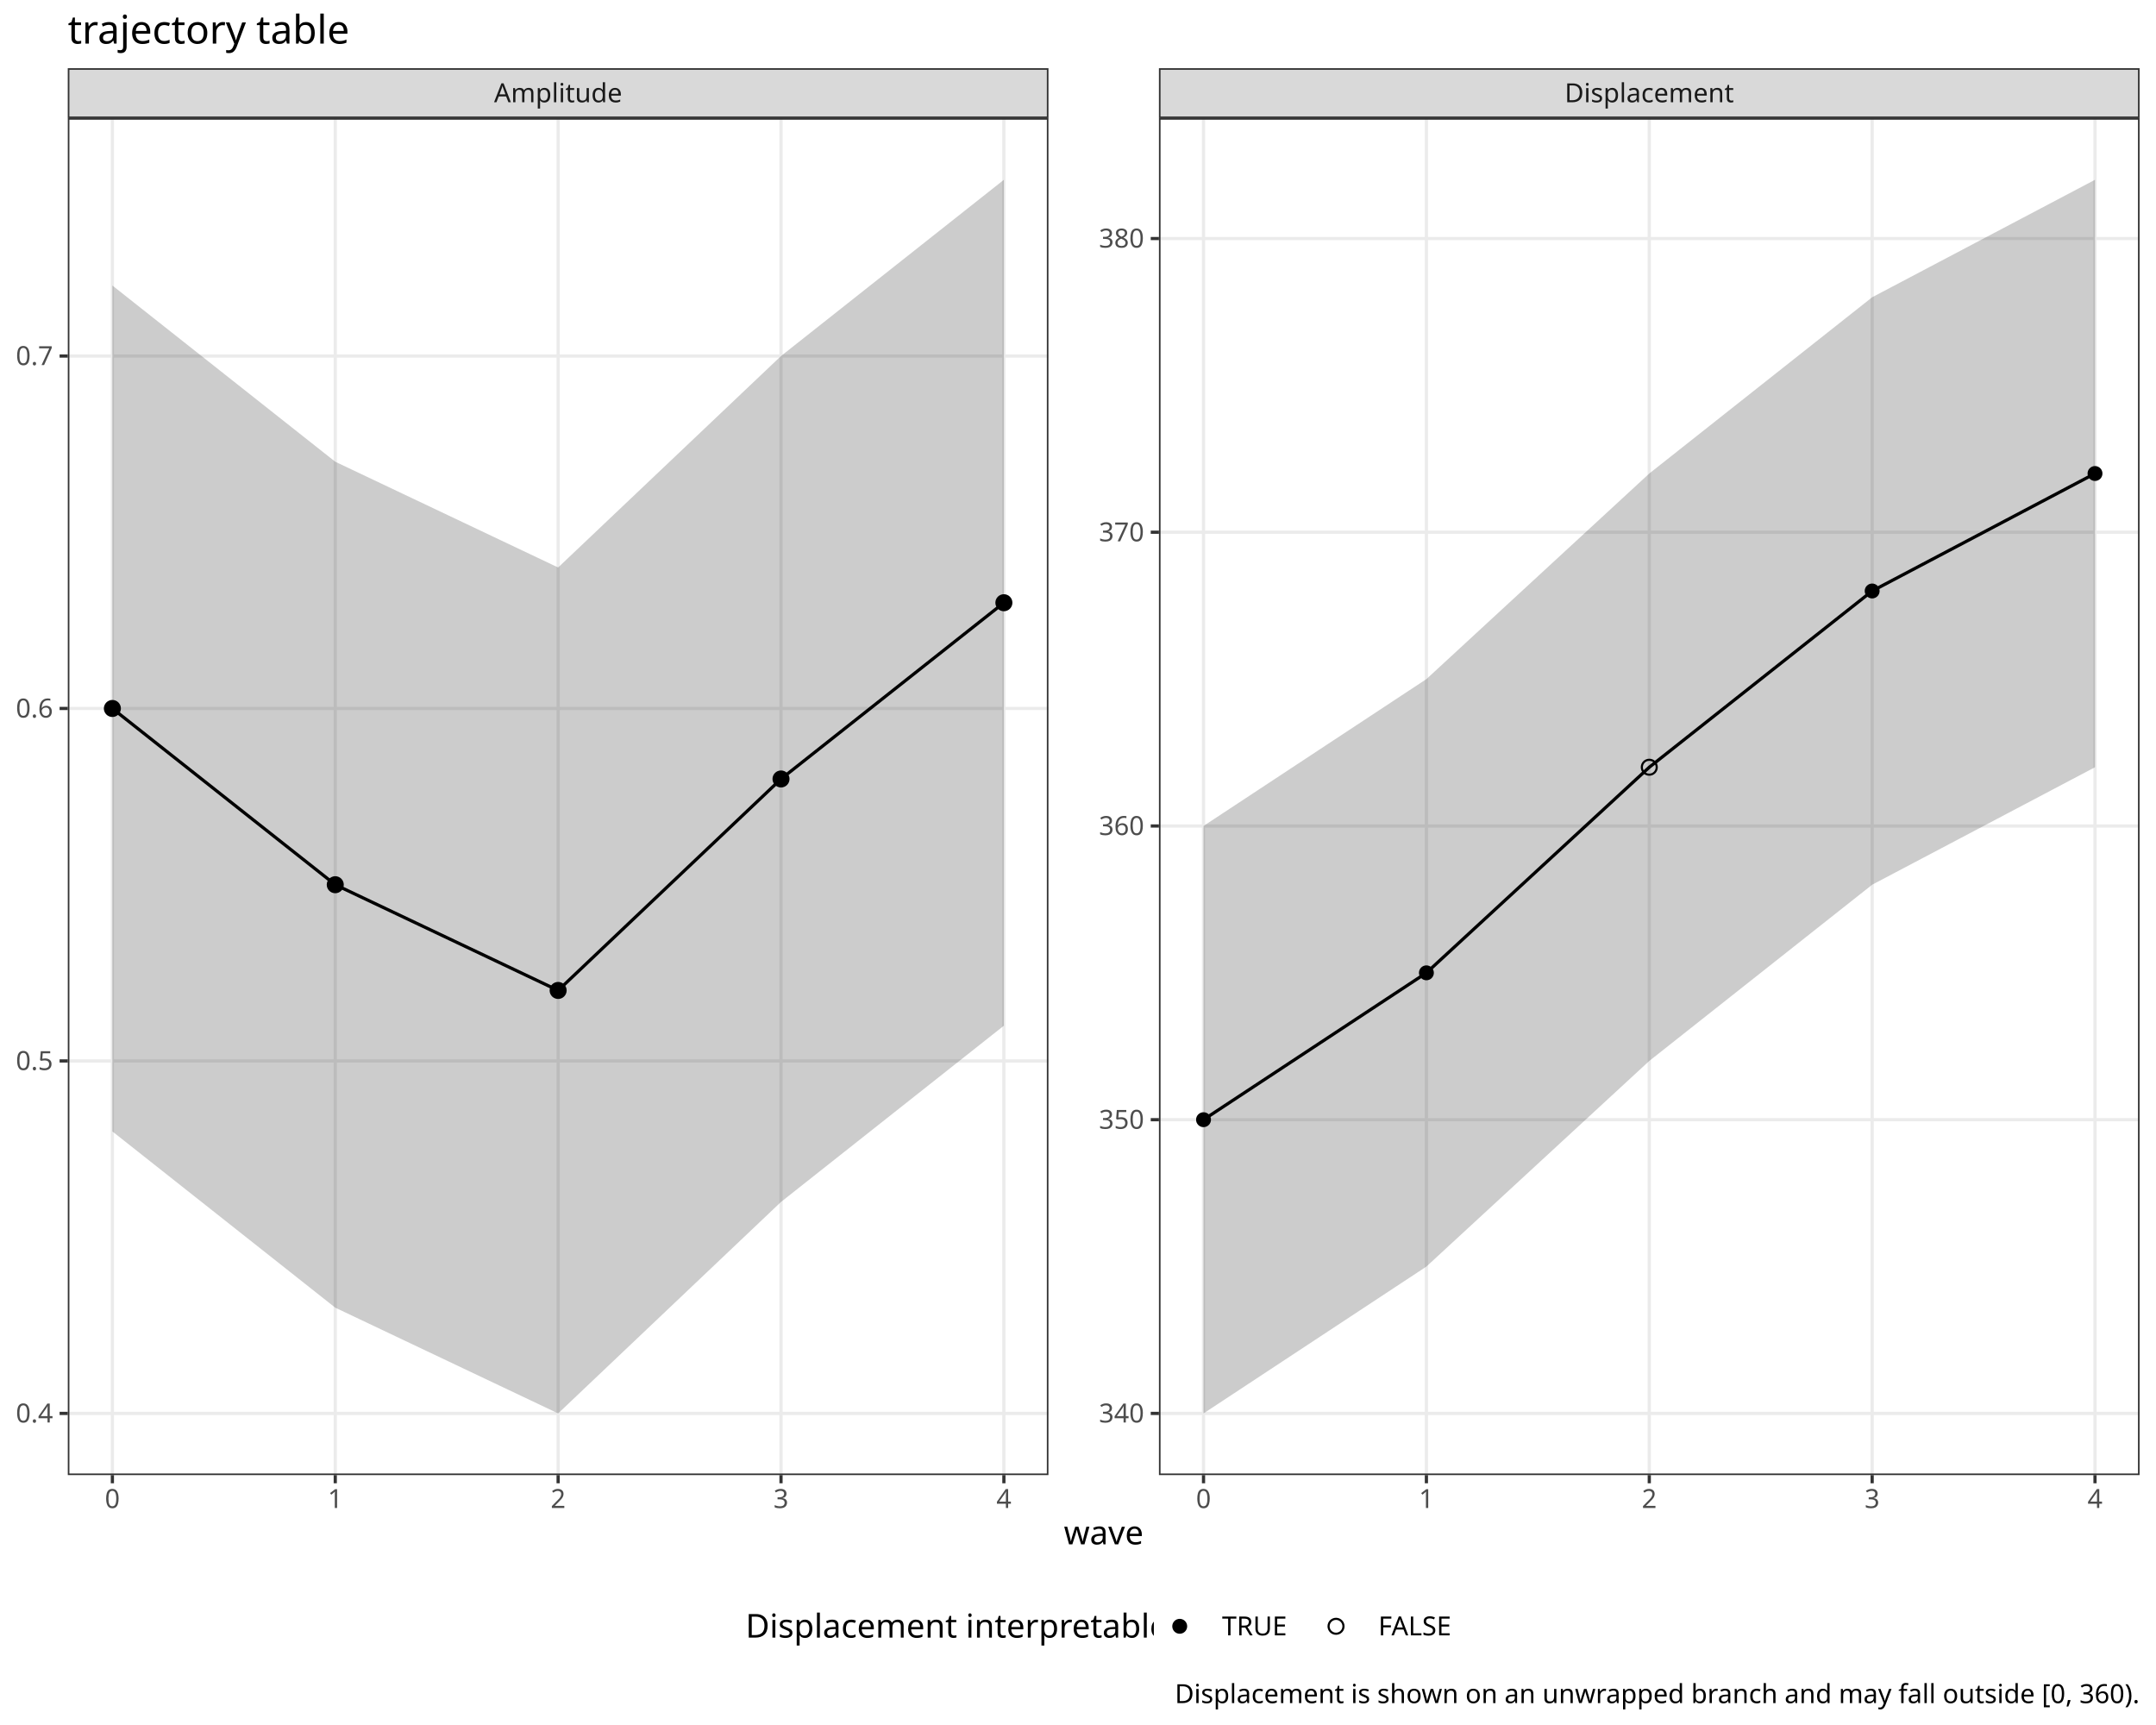
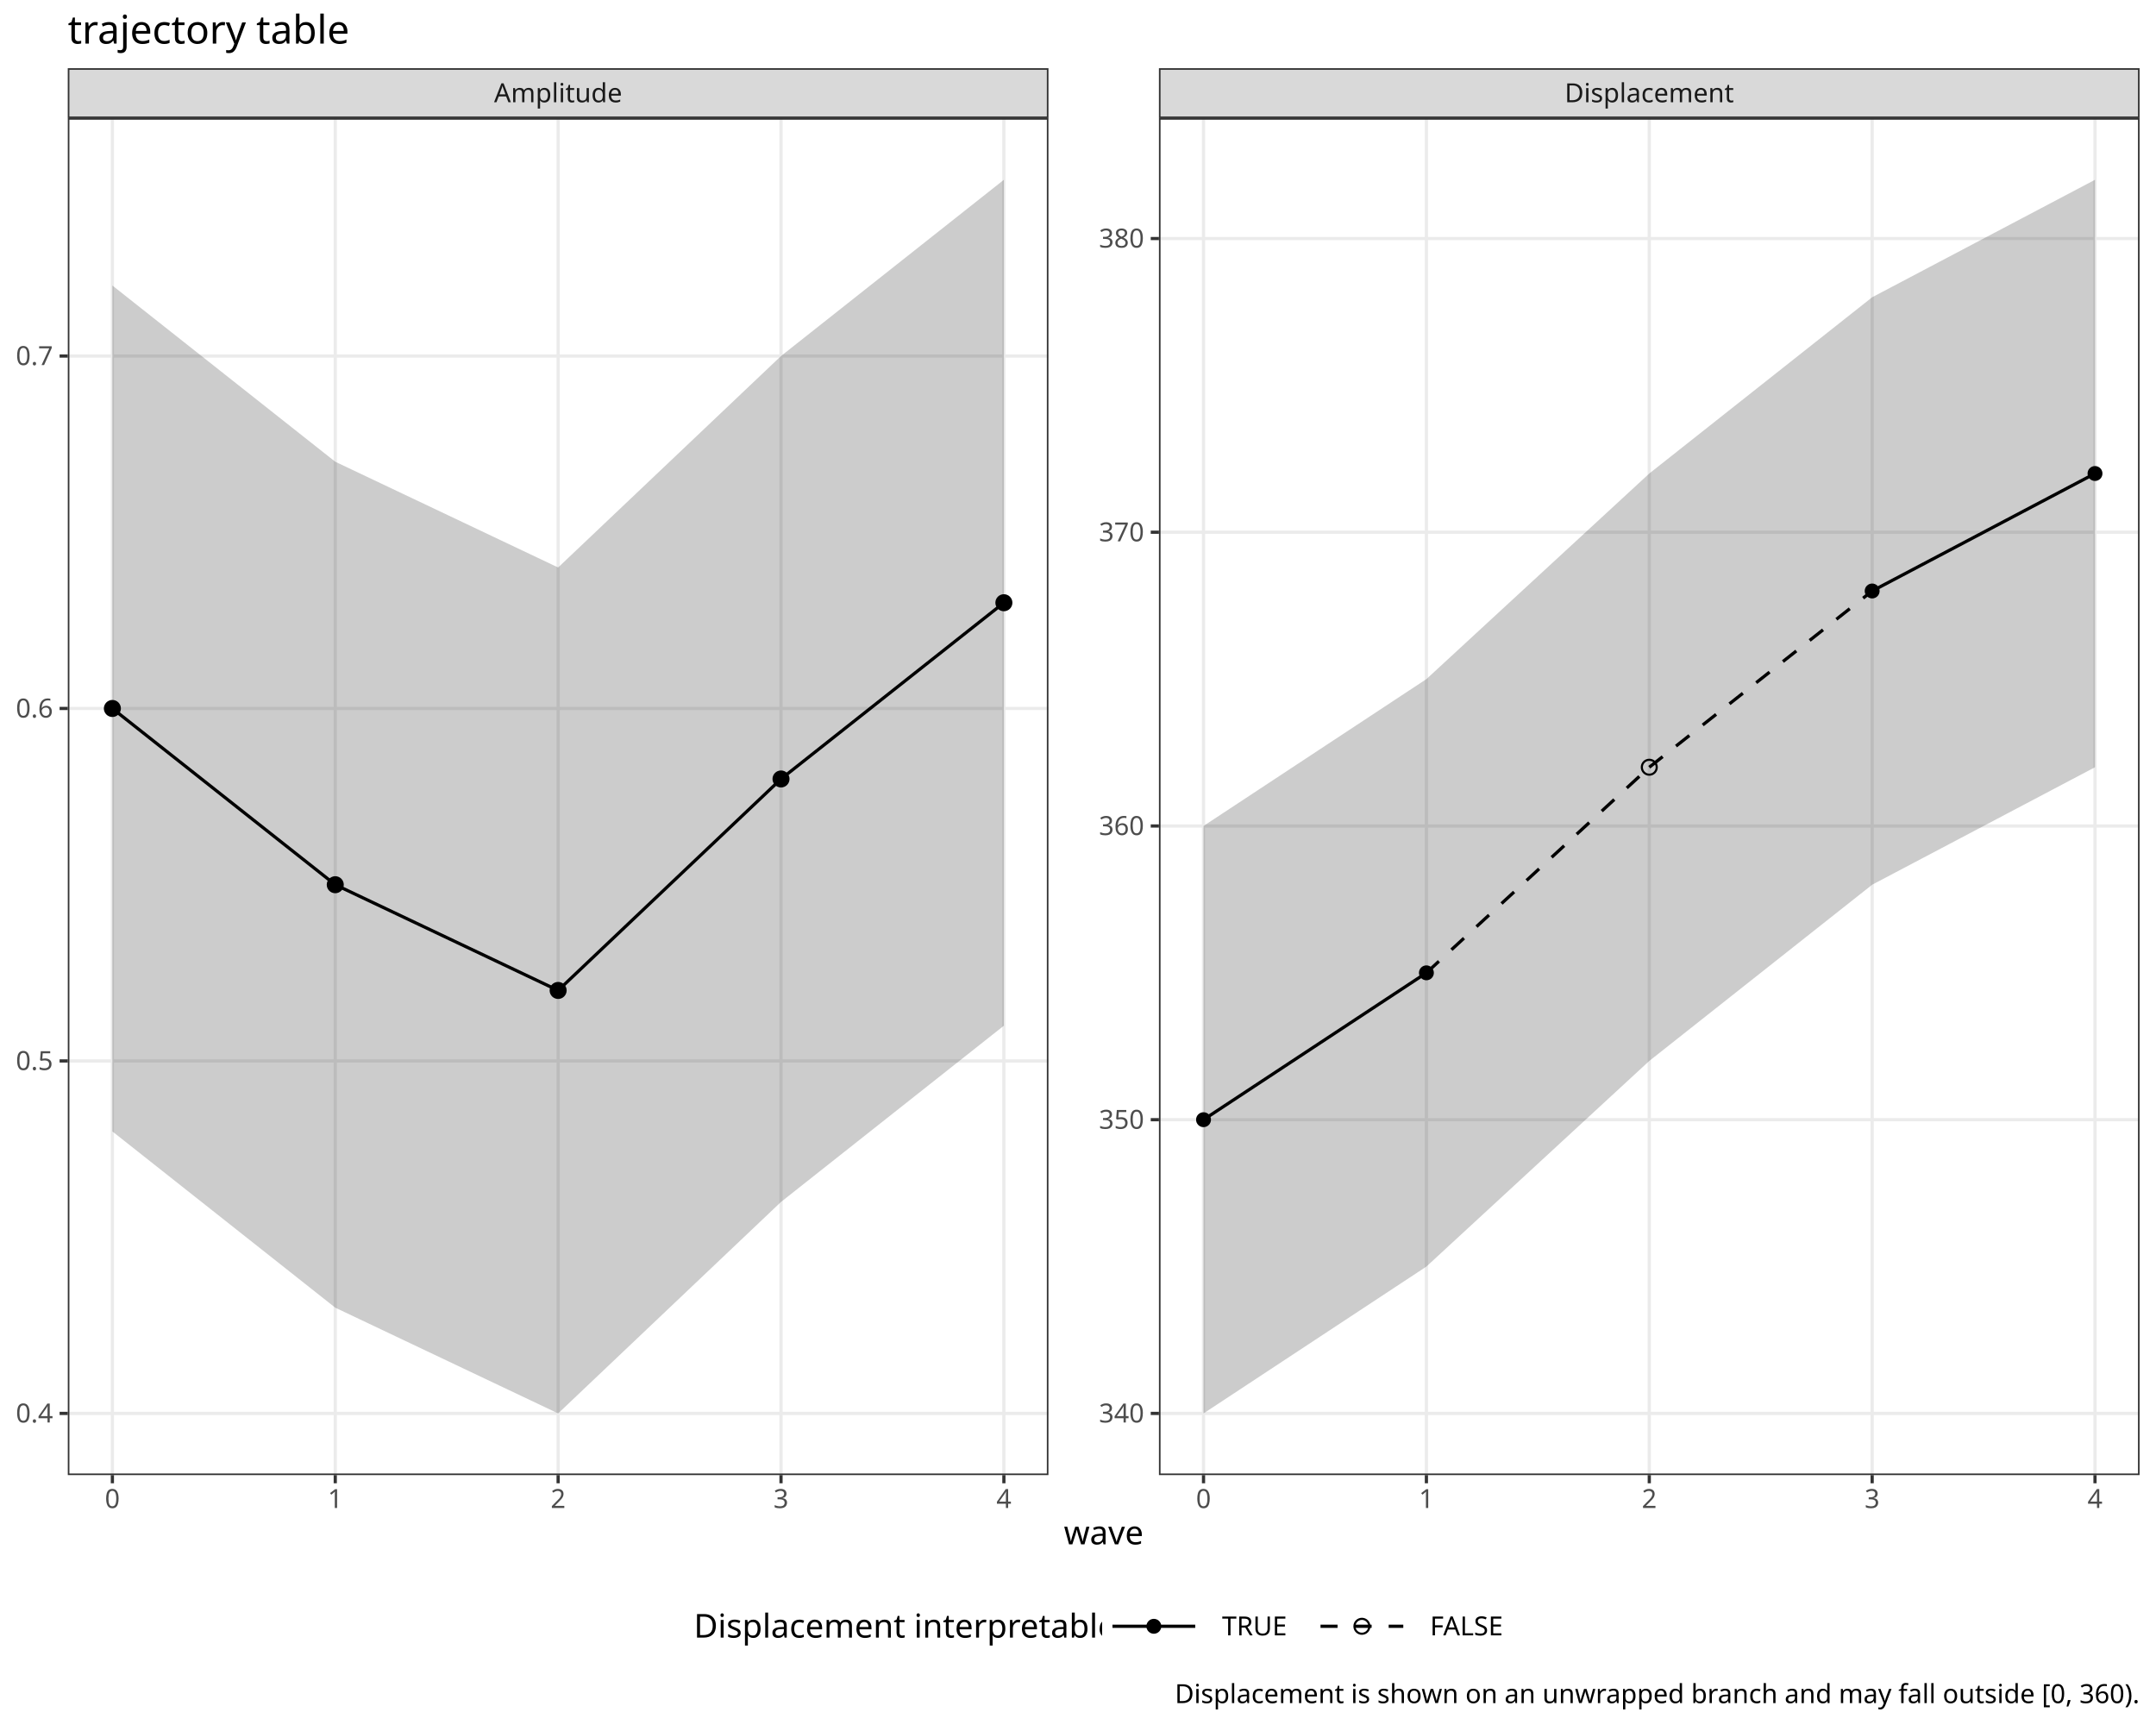
<svg xmlns="http://www.w3.org/2000/svg" class="svglite" data-engine-version="2.0" width="720.00pt" height="576.00pt" viewBox="0 0 720.00 576.00">
  <defs>
    <style type="text/css">
    .svglite line, .svglite polyline, .svglite polygon, .svglite path, .svglite rect, .svglite circle {
      fill: none;
      stroke: #000000;
      stroke-linecap: round;
      stroke-linejoin: round;
      stroke-miterlimit: 10.00;
    }
  </style>
  </defs>
  <rect width="100%" height="100%" style="stroke: none; fill: #FFFFFF;" />
  <defs>
    <clipPath id="cpMC4wMHw3MjAuMDB8MC4wMHw1NzYuMDA=">
      <rect x="0.00" y="0.00" width="720.00" height="576.00" />
    </clipPath>
  </defs>
  <g clip-path="url(#cpMC4wMHw3MjAuMDB8MC4wMHw1NzYuMDA=)">
    <rect x="0.00" y="0.00" width="720.00" height="576.00" style="stroke-width: 1.07; stroke: #FFFFFF; fill: #FFFFFF;" />
  </g>
  <defs>
    <clipPath id="cpMjIuNjR8MzUwLjE0fDM5LjQzfDQ5Mi41NQ==">
      <rect x="22.64" y="39.43" width="327.49" height="453.12" />
    </clipPath>
  </defs>
  <g clip-path="url(#cpMjIuNjR8MzUwLjE0fDM5LjQzfDQ5Mi41NQ==)">
    <rect x="22.64" y="39.43" width="327.49" height="453.12" style="stroke-width: 1.07; stroke: none; fill: #FFFFFF;" />
    <polyline points="22.64,471.96 350.14,471.96 " style="stroke-width: 1.07; stroke: #EBEBEB; stroke-linecap: butt;" />
    <polyline points="22.64,354.26 350.14,354.26 " style="stroke-width: 1.07; stroke: #EBEBEB; stroke-linecap: butt;" />
    <polyline points="22.64,236.57 350.14,236.57 " style="stroke-width: 1.07; stroke: #EBEBEB; stroke-linecap: butt;" />
    <polyline points="22.64,118.88 350.14,118.88 " style="stroke-width: 1.07; stroke: #EBEBEB; stroke-linecap: butt;" />
    <polyline points="37.53,492.55 37.53,39.43 " style="stroke-width: 1.07; stroke: #EBEBEB; stroke-linecap: butt;" />
    <polyline points="111.96,492.55 111.96,39.43 " style="stroke-width: 1.07; stroke: #EBEBEB; stroke-linecap: butt;" />
    <polyline points="186.39,492.55 186.39,39.43 " style="stroke-width: 1.07; stroke: #EBEBEB; stroke-linecap: butt;" />
    <polyline points="260.82,492.55 260.82,39.43 " style="stroke-width: 1.07; stroke: #EBEBEB; stroke-linecap: butt;" />
    <polyline points="335.25,492.55 335.25,39.43 " style="stroke-width: 1.07; stroke: #EBEBEB; stroke-linecap: butt;" />
    <polygon points="37.53,95.34 111.96,154.18 186.39,189.49 260.82,118.88 335.25,60.03 335.25,342.49 260.82,401.34 186.39,471.96 111.96,436.65 37.53,377.80 " style="stroke-width: 0.00; stroke: none; stroke-linecap: butt; fill: #000000; fill-opacity: 0.20;" />
    <polyline points="37.53,95.34 111.96,154.18 186.39,189.49 260.82,118.88 335.25,60.03 " style="stroke-width: 1.07; stroke: none; stroke-linecap: butt;" />
    <polyline points="335.25,342.49 260.82,401.34 186.39,471.96 111.96,436.65 37.53,377.80 " style="stroke-width: 1.07; stroke: none; stroke-linecap: butt;" />
    <polyline points="37.53,236.57 111.96,295.42 186.39,330.72 260.82,260.11 335.25,201.26 " style="stroke-width: 1.07; stroke-linecap: butt;" />
    <circle cx="37.53" cy="236.57" r="2.49" style="stroke-width: 0.71; fill: #000000;" />
    <circle cx="111.96" cy="295.42" r="2.49" style="stroke-width: 0.71; fill: #000000;" />
    <circle cx="186.39" cy="330.72" r="2.49" style="stroke-width: 0.71; fill: #000000;" />
    <circle cx="260.82" cy="260.11" r="2.49" style="stroke-width: 0.71; fill: #000000;" />
    <circle cx="335.25" cy="201.26" r="2.49" style="stroke-width: 0.71; fill: #000000;" />
    <rect x="22.64" y="39.43" width="327.49" height="453.12" style="stroke-width: 1.07; stroke: #333333;" />
  </g>
  <g clip-path="url(#cpMC4wMHw3MjAuMDB8MC4wMHw1NzYuMDA=)">
</g>
  <defs>
    <clipPath id="cpMzg3LjAzfDcxNC41MnwzOS40M3w0OTIuNTU=">
      <rect x="387.03" y="39.43" width="327.49" height="453.12" />
    </clipPath>
  </defs>
  <g clip-path="url(#cpMzg3LjAzfDcxNC41MnwzOS40M3w0OTIuNTU=)">
    <rect x="387.03" y="39.43" width="327.49" height="453.12" style="stroke-width: 1.07; stroke: none; fill: #FFFFFF;" />
    <polyline points="387.03,471.96 714.52,471.96 " style="stroke-width: 1.07; stroke: #EBEBEB; stroke-linecap: butt;" />
    <polyline points="387.03,373.88 714.52,373.88 " style="stroke-width: 1.07; stroke: #EBEBEB; stroke-linecap: butt;" />
    <polyline points="387.03,275.80 714.52,275.80 " style="stroke-width: 1.07; stroke: #EBEBEB; stroke-linecap: butt;" />
    <polyline points="387.03,177.72 714.52,177.72 " style="stroke-width: 1.07; stroke: #EBEBEB; stroke-linecap: butt;" />
    <polyline points="387.03,79.65 714.52,79.65 " style="stroke-width: 1.07; stroke: #EBEBEB; stroke-linecap: butt;" />
    <polyline points="401.92,492.55 401.92,39.43 " style="stroke-width: 1.07; stroke: #EBEBEB; stroke-linecap: butt;" />
    <polyline points="476.35,492.55 476.35,39.43 " style="stroke-width: 1.07; stroke: #EBEBEB; stroke-linecap: butt;" />
    <polyline points="550.78,492.55 550.78,39.43 " style="stroke-width: 1.07; stroke: #EBEBEB; stroke-linecap: butt;" />
    <polyline points="625.21,492.55 625.21,39.43 " style="stroke-width: 1.07; stroke: #EBEBEB; stroke-linecap: butt;" />
    <polyline points="699.63,492.55 699.63,39.43 " style="stroke-width: 1.07; stroke: #EBEBEB; stroke-linecap: butt;" />
    <polygon points="401.92,275.80 476.35,226.76 550.78,158.11 625.21,99.26 699.63,60.03 699.63,256.19 625.21,295.42 550.78,354.26 476.35,422.92 401.92,471.96 " style="stroke-width: 0.00; stroke: none; stroke-linecap: butt; fill: #000000; fill-opacity: 0.20;" />
    <polyline points="401.92,275.80 476.35,226.76 550.78,158.11 625.21,99.26 699.63,60.03 " style="stroke-width: 1.07; stroke: none; stroke-linecap: butt;" />
    <polyline points="699.63,256.19 625.21,295.42 550.78,354.26 476.35,422.92 401.92,471.96 " style="stroke-width: 1.07; stroke: none; stroke-linecap: butt;" />
-     <polyline points="401.92,373.88 476.35,324.84 550.78,256.19 625.21,197.34 699.63,158.11 " style="stroke-width: 1.07; stroke-linecap: butt;" />
+     <line x1="401.92" y1="373.88" x2="476.35" y2="324.84" style="stroke-width: 1.07; stroke-linecap: butt;" />
+     <line x1="476.35" y1="324.84" x2="550.78" y2="256.19" style="stroke-width: 1.07; stroke-dasharray: 5.69,5.69; stroke-linecap: butt;" />
+     <line x1="550.78" y1="256.19" x2="625.21" y2="197.34" style="stroke-width: 1.07; stroke-dasharray: 5.69,5.69; stroke-linecap: butt;" />
+     <line x1="625.21" y1="197.34" x2="699.63" y2="158.11" style="stroke-width: 1.07; stroke-linecap: butt;" />
    <circle cx="401.92" cy="373.88" r="2.49" style="stroke-width: 0.71; stroke: none; fill: #000000;" />
    <circle cx="476.35" cy="324.84" r="2.49" style="stroke-width: 0.71; stroke: none; fill: #000000;" />
    <circle cx="550.78" cy="256.19" r="2.49" style="stroke-width: 0.71;" />
    <circle cx="625.21" cy="197.34" r="2.49" style="stroke-width: 0.71; stroke: none; fill: #000000;" />
    <circle cx="699.63" cy="158.11" r="2.49" style="stroke-width: 0.71; stroke: none; fill: #000000;" />
    <rect x="387.03" y="39.43" width="327.49" height="453.12" style="stroke-width: 1.07; stroke: #333333;" />
  </g>
  <g clip-path="url(#cpMC4wMHw3MjAuMDB8MC4wMHw1NzYuMDA=)">
</g>
  <defs>
    <clipPath id="cpMjIuNjR8MzUwLjE0fDIyLjc4fDM5LjQz">
      <rect x="22.64" y="22.78" width="327.49" height="16.65" />
    </clipPath>
  </defs>
  <g clip-path="url(#cpMjIuNjR8MzUwLjE0fDIyLjc4fDM5LjQz)">
    <rect x="22.64" y="22.78" width="327.49" height="16.65" style="stroke-width: 1.07; stroke: #333333; fill: #D9D9D9;" />
    <text x="186.39" y="34.14" text-anchor="middle" style="font-size: 8.80px; fill: #1A1A1A; font-family: sans;" textLength="39.14px" lengthAdjust="spacingAndGlyphs">Amplitude</text>
  </g>
  <g clip-path="url(#cpMC4wMHw3MjAuMDB8MC4wMHw1NzYuMDA=)">
</g>
  <defs>
    <clipPath id="cpMzg3LjAzfDcxNC41MnwyMi43OHwzOS40Mw==">
      <rect x="387.03" y="22.78" width="327.49" height="16.65" />
    </clipPath>
  </defs>
  <g clip-path="url(#cpMzg3LjAzfDcxNC41MnwyMi43OHwzOS40Mw==)">
    <rect x="387.03" y="22.78" width="327.49" height="16.65" style="stroke-width: 1.07; stroke: #333333; fill: #D9D9D9;" />
    <text x="550.78" y="34.14" text-anchor="middle" style="font-size: 8.80px; fill: #1A1A1A; font-family: sans;" textLength="53.32px" lengthAdjust="spacingAndGlyphs">Displacement</text>
  </g>
  <g clip-path="url(#cpMC4wMHw3MjAuMDB8MC4wMHw1NzYuMDA=)">
    <polyline points="37.53,495.29 37.53,492.55 " style="stroke-width: 1.07; stroke: #333333; stroke-linecap: butt;" />
    <polyline points="111.96,495.29 111.96,492.55 " style="stroke-width: 1.07; stroke: #333333; stroke-linecap: butt;" />
    <polyline points="186.39,495.29 186.39,492.55 " style="stroke-width: 1.07; stroke: #333333; stroke-linecap: butt;" />
    <polyline points="260.82,495.29 260.82,492.55 " style="stroke-width: 1.07; stroke: #333333; stroke-linecap: butt;" />
    <polyline points="335.25,495.29 335.25,492.55 " style="stroke-width: 1.07; stroke: #333333; stroke-linecap: butt;" />
    <text x="37.53" y="503.54" text-anchor="middle" style="font-size: 8.80px; fill: #4D4D4D; font-family: sans;" textLength="4.89px" lengthAdjust="spacingAndGlyphs">0</text>
    <text x="111.96" y="503.54" text-anchor="middle" style="font-size: 8.80px; fill: #4D4D4D; font-family: sans;" textLength="4.89px" lengthAdjust="spacingAndGlyphs">1</text>
    <text x="186.39" y="503.54" text-anchor="middle" style="font-size: 8.80px; fill: #4D4D4D; font-family: sans;" textLength="4.89px" lengthAdjust="spacingAndGlyphs">2</text>
    <text x="260.82" y="503.54" text-anchor="middle" style="font-size: 8.80px; fill: #4D4D4D; font-family: sans;" textLength="4.89px" lengthAdjust="spacingAndGlyphs">3</text>
    <text x="335.25" y="503.54" text-anchor="middle" style="font-size: 8.80px; fill: #4D4D4D; font-family: sans;" textLength="4.89px" lengthAdjust="spacingAndGlyphs">4</text>
    <polyline points="401.92,495.29 401.92,492.55 " style="stroke-width: 1.07; stroke: #333333; stroke-linecap: butt;" />
    <polyline points="476.35,495.29 476.35,492.55 " style="stroke-width: 1.07; stroke: #333333; stroke-linecap: butt;" />
    <polyline points="550.78,495.29 550.78,492.55 " style="stroke-width: 1.07; stroke: #333333; stroke-linecap: butt;" />
    <polyline points="625.21,495.29 625.21,492.55 " style="stroke-width: 1.07; stroke: #333333; stroke-linecap: butt;" />
    <polyline points="699.63,495.29 699.63,492.55 " style="stroke-width: 1.07; stroke: #333333; stroke-linecap: butt;" />
    <text x="401.92" y="503.54" text-anchor="middle" style="font-size: 8.80px; fill: #4D4D4D; font-family: sans;" textLength="4.89px" lengthAdjust="spacingAndGlyphs">0</text>
    <text x="476.35" y="503.54" text-anchor="middle" style="font-size: 8.80px; fill: #4D4D4D; font-family: sans;" textLength="4.89px" lengthAdjust="spacingAndGlyphs">1</text>
    <text x="550.78" y="503.54" text-anchor="middle" style="font-size: 8.80px; fill: #4D4D4D; font-family: sans;" textLength="4.89px" lengthAdjust="spacingAndGlyphs">2</text>
    <text x="625.21" y="503.54" text-anchor="middle" style="font-size: 8.80px; fill: #4D4D4D; font-family: sans;" textLength="4.89px" lengthAdjust="spacingAndGlyphs">3</text>
    <text x="699.63" y="503.54" text-anchor="middle" style="font-size: 8.80px; fill: #4D4D4D; font-family: sans;" textLength="4.89px" lengthAdjust="spacingAndGlyphs">4</text>
    <text x="382.10" y="474.98" text-anchor="end" style="font-size: 8.80px; fill: #4D4D4D; font-family: sans;" textLength="14.68px" lengthAdjust="spacingAndGlyphs">340</text>
    <text x="382.10" y="376.91" text-anchor="end" style="font-size: 8.80px; fill: #4D4D4D; font-family: sans;" textLength="14.68px" lengthAdjust="spacingAndGlyphs">350</text>
    <text x="382.10" y="278.83" text-anchor="end" style="font-size: 8.80px; fill: #4D4D4D; font-family: sans;" textLength="14.68px" lengthAdjust="spacingAndGlyphs">360</text>
    <text x="382.10" y="180.75" text-anchor="end" style="font-size: 8.80px; fill: #4D4D4D; font-family: sans;" textLength="14.68px" lengthAdjust="spacingAndGlyphs">370</text>
    <text x="382.10" y="82.67" text-anchor="end" style="font-size: 8.80px; fill: #4D4D4D; font-family: sans;" textLength="14.68px" lengthAdjust="spacingAndGlyphs">380</text>
    <polyline points="384.29,471.96 387.03,471.96 " style="stroke-width: 1.07; stroke: #333333; stroke-linecap: butt;" />
    <polyline points="384.29,373.88 387.03,373.88 " style="stroke-width: 1.07; stroke: #333333; stroke-linecap: butt;" />
    <polyline points="384.29,275.80 387.03,275.80 " style="stroke-width: 1.07; stroke: #333333; stroke-linecap: butt;" />
    <polyline points="384.29,177.72 387.03,177.72 " style="stroke-width: 1.07; stroke: #333333; stroke-linecap: butt;" />
    <polyline points="384.29,79.65 387.03,79.65 " style="stroke-width: 1.07; stroke: #333333; stroke-linecap: butt;" />
    <text x="17.71" y="474.98" text-anchor="end" style="font-size: 8.80px; fill: #4D4D4D; font-family: sans;" textLength="12.23px" lengthAdjust="spacingAndGlyphs">0.4</text>
    <text x="17.71" y="357.29" text-anchor="end" style="font-size: 8.80px; fill: #4D4D4D; font-family: sans;" textLength="12.23px" lengthAdjust="spacingAndGlyphs">0.5</text>
    <text x="17.71" y="239.60" text-anchor="end" style="font-size: 8.80px; fill: #4D4D4D; font-family: sans;" textLength="12.23px" lengthAdjust="spacingAndGlyphs">0.6</text>
    <text x="17.71" y="121.90" text-anchor="end" style="font-size: 8.80px; fill: #4D4D4D; font-family: sans;" textLength="12.23px" lengthAdjust="spacingAndGlyphs">0.7</text>
    <polyline points="19.90,471.96 22.64,471.96 " style="stroke-width: 1.07; stroke: #333333; stroke-linecap: butt;" />
    <polyline points="19.90,354.26 22.64,354.26 " style="stroke-width: 1.07; stroke: #333333; stroke-linecap: butt;" />
    <polyline points="19.90,236.57 22.64,236.57 " style="stroke-width: 1.07; stroke: #333333; stroke-linecap: butt;" />
    <polyline points="19.90,118.88 22.64,118.88 " style="stroke-width: 1.07; stroke: #333333; stroke-linecap: butt;" />
    <text x="368.58" y="515.68" text-anchor="middle" style="font-size: 11.00px; font-family: sans;" textLength="25.69px" lengthAdjust="spacingAndGlyphs">wave</text>
-     <rect x="243.51" y="528.92" width="250.14" height="28.24" style="stroke-width: 1.07; stroke: none; fill: #FFFFFF;" />
-     <text x="248.99" y="546.82" style="font-size: 11.00px; font-family: sans;" textLength="130.86px" lengthAdjust="spacingAndGlyphs">Displacement interpretable</text>
-     <rect x="385.33" y="534.40" width="17.28" height="17.28" style="stroke-width: 1.07; stroke: none; fill: #FFFFFF;" />
-     <circle cx="393.97" cy="543.04" r="2.49" style="stroke-width: 0.71; stroke: none; fill: #000000;" />
-     <rect x="437.53" y="534.40" width="17.28" height="17.28" style="stroke-width: 1.07; stroke: none; fill: #FFFFFF;" />
-     <circle cx="446.17" cy="543.04" r="2.49" style="stroke-width: 0.71;" />
+     <rect x="226.23" y="528.92" width="284.70" height="28.24" style="stroke-width: 1.07; stroke: none; fill: #FFFFFF;" />
+     <text x="231.71" y="546.82" style="font-size: 11.00px; font-family: sans;" textLength="130.86px" lengthAdjust="spacingAndGlyphs">Displacement interpretable</text>
+     <rect x="368.05" y="534.40" width="34.56" height="17.28" style="stroke-width: 1.07; stroke: none; fill: #FFFFFF;" />
+     <line x1="371.51" y1="543.04" x2="399.15" y2="543.04" style="stroke-width: 1.07; stroke-linecap: butt;" />
+     <circle cx="385.33" cy="543.04" r="2.49" style="stroke-width: 0.71; stroke: none; fill: #000000;" />
+     <rect x="437.53" y="534.40" width="34.56" height="17.28" style="stroke-width: 1.07; stroke: none; fill: #FFFFFF;" />
+     <line x1="440.99" y1="543.04" x2="468.63" y2="543.04" style="stroke-width: 1.07; stroke-dasharray: 5.69,5.69; stroke-linecap: butt;" />
+     <circle cx="454.81" cy="543.04" r="2.49" style="stroke-width: 0.71;" />
    <text x="408.09" y="546.07" style="font-size: 8.80px; font-family: sans;" textLength="23.96px" lengthAdjust="spacingAndGlyphs">TRUE</text>
-     <text x="460.29" y="546.07" style="font-size: 8.80px; font-family: sans;" textLength="27.88px" lengthAdjust="spacingAndGlyphs">FALSE</text>
+     <text x="477.57" y="546.07" style="font-size: 8.80px; font-family: sans;" textLength="27.88px" lengthAdjust="spacingAndGlyphs">FALSE</text>
    <text x="22.64" y="14.56" style="font-size: 13.20px; font-family: sans;" textLength="86.58px" lengthAdjust="spacingAndGlyphs">trajectory table</text>
    <text x="714.52" y="568.69" text-anchor="end" style="font-size: 8.80px; font-family: sans;" textLength="305.28px" lengthAdjust="spacingAndGlyphs">Displacement is shown on an unwrapped branch and may fall outside [0, 360).</text>
  </g>
</svg>
